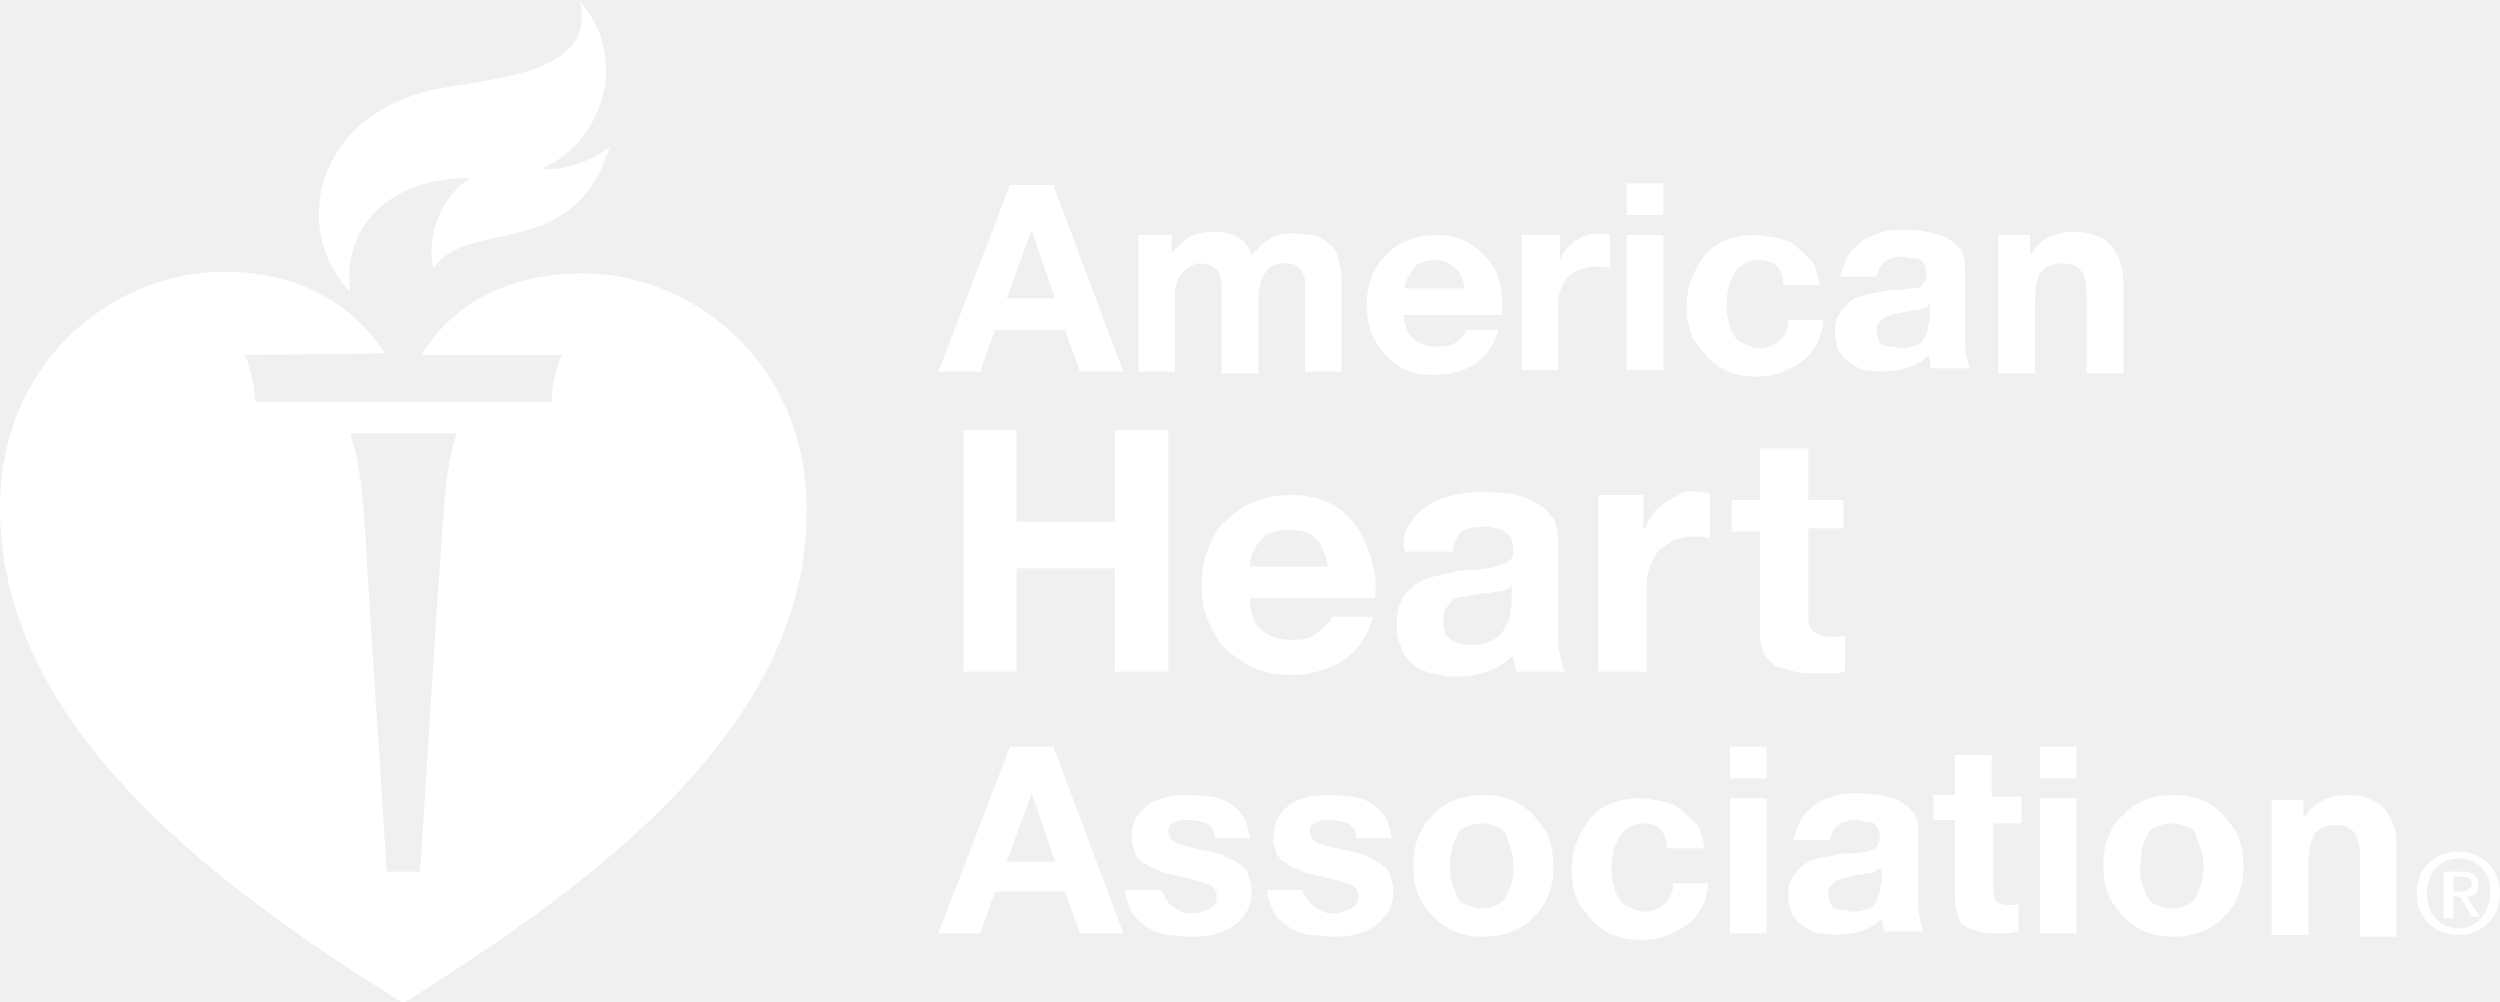
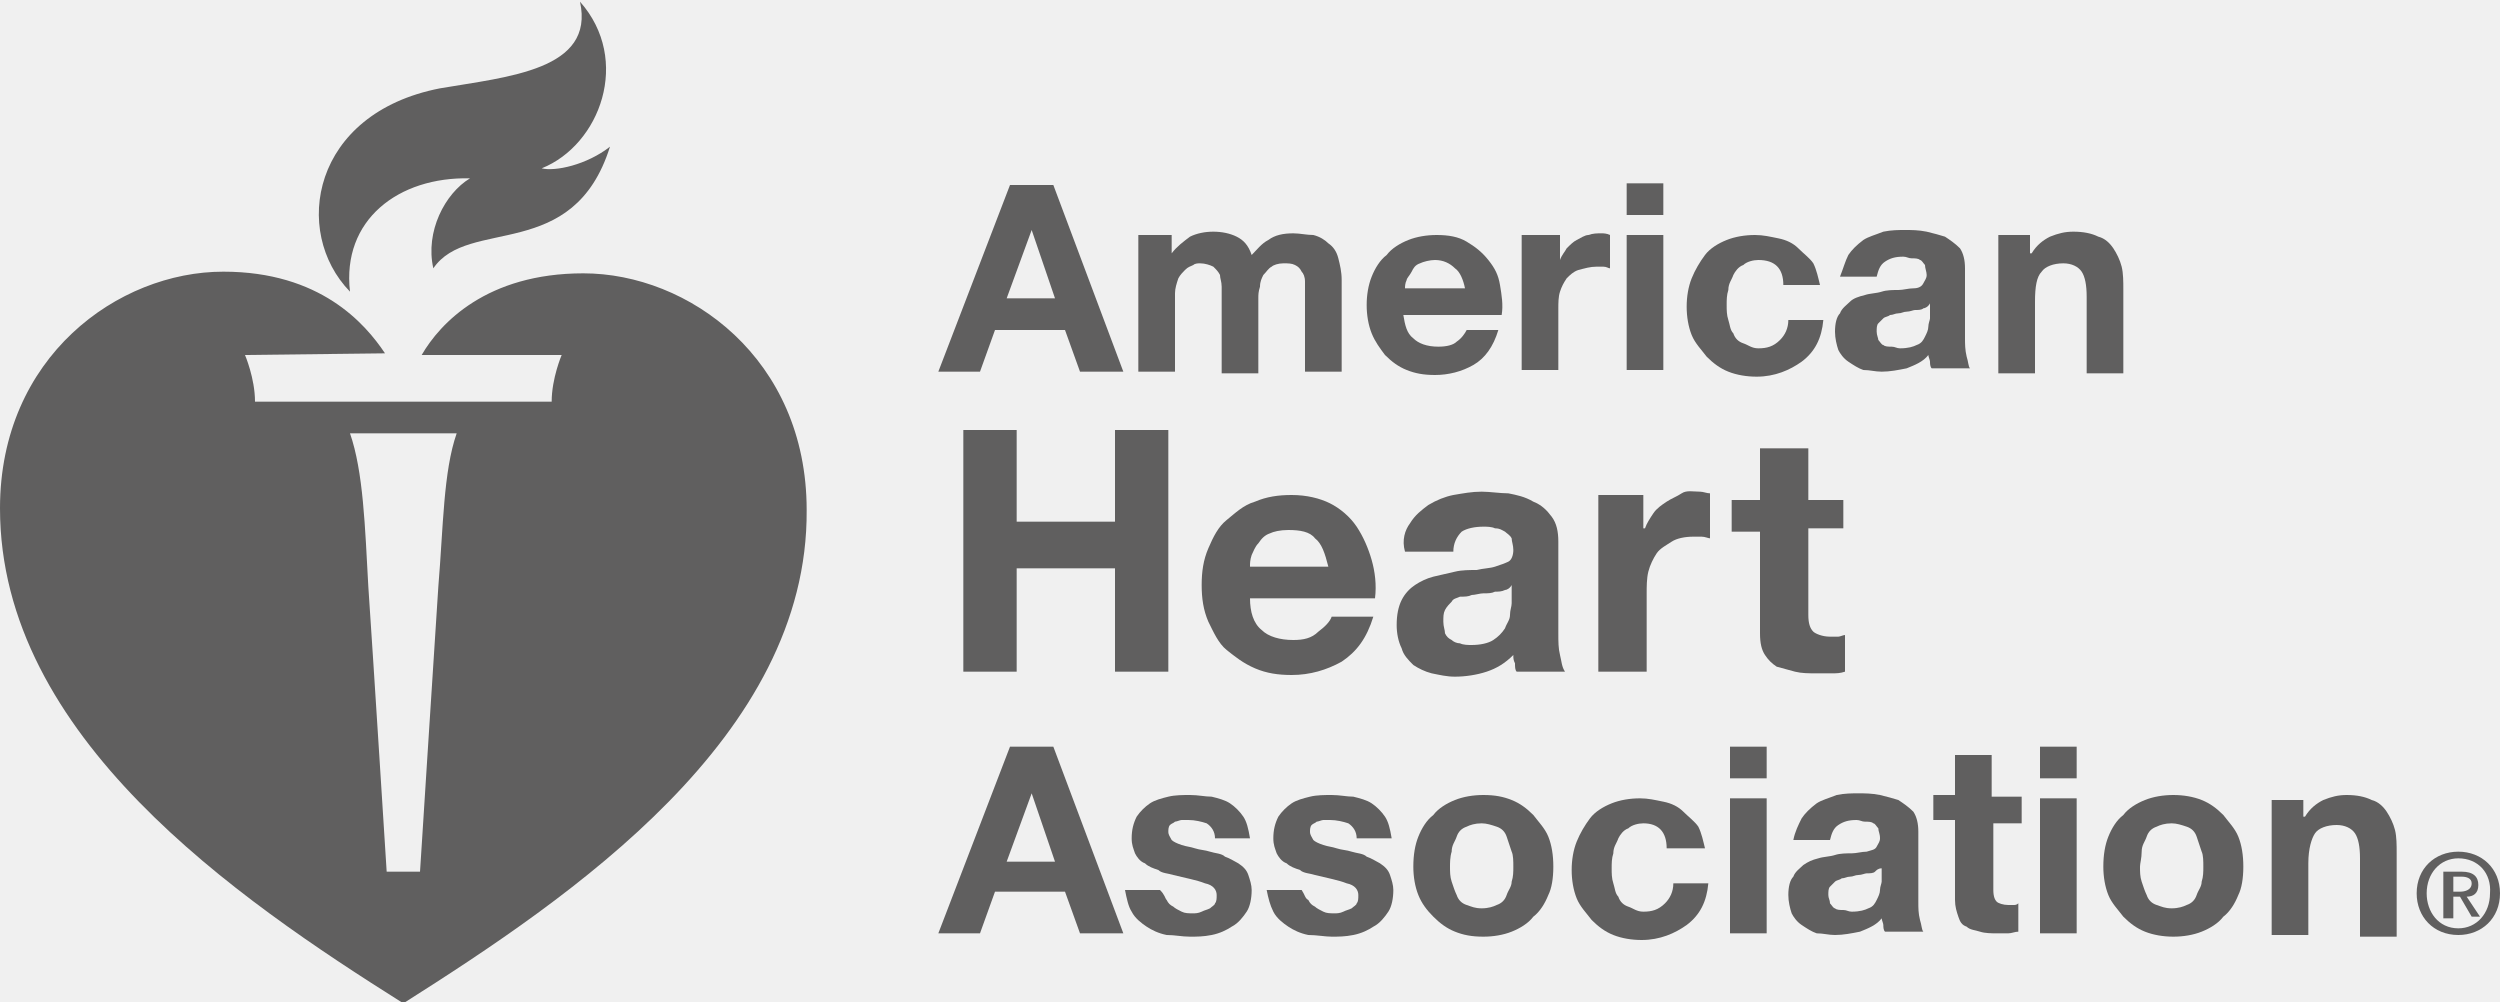
<svg xmlns="http://www.w3.org/2000/svg" version="1.1" id="Layer_1" x="0px" y="0px" width="150px" height="60.1px" viewBox="405 249.9 150 60.1" style="enable-background:new 405 249.9 150 60.1;" xml:space="preserve" preserveAspectRatio="XminYmin none">
  <style type="text/css">
- 	.st0{fill:#FFFFFF;}
+ 	.st0{fill:#605f5f;}
	.st1{fill:none;}
</style>
  <g id="humana">
</g>
  <g id="humana_vitality">
</g>
  <g id="jencare">
    <g>
      <g>
        <path class="st0" d="M433.2,260.6c-1.5,0.9-2.7,3.2-2.2,5.4c2.1-3.1,8.4-0.3,10.6-7.3c-1.4,1.1-3.3,1.5-4.1,1.3     c3.5-1.4,5.4-6.5,2.3-10c0.9,4.1-4.3,4.5-8.4,5.2c-7.7,1.5-8.9,8.6-5.4,12.2C425.5,263.1,428.9,260.5,433.2,260.6L433.2,260.6z" />
        <path class="st0" d="M431.3,285.1c0.3-3.6,0.3-6.9,1.1-9.2H426c0.8,2.3,0.9,5.6,1.1,9.2c0.3,4.4,1.1,17.1,1.1,17.1h2     C430.2,302.3,431,289.6,431.3,285.1L431.3,285.1L431.3,285.1z M419.7,271.2c0,0,0.6,1.4,0.6,2.8h17.8c0-1.4,0.6-2.8,0.6-2.8h-8.4     c1.1-1.9,3.9-4.9,9.7-4.9c6.3,0,13.4,5.1,13.4,14.2c0.1,13.6-14.1,23.2-24.2,29.6c-10-6.3-24.2-16-24.2-29.7     c0-9.1,7.1-14.2,13.4-14.2c5.8,0,8.5,3.1,9.7,4.9L419.7,271.2L419.7,271.2L419.7,271.2z" />
      </g>
      <path class="st1" d="M431.3,285.2c0.3-3.6,0.3-6.9,1.1-9.2H426c0.8,2.4,0.9,5.6,1.1,9.2c0.3,4.4,1.1,17.2,1.1,17.2h2    C430.2,302.4,431,289.6,431.3,285.2L431.3,285.2z" />
      <g>
        <path class="st0" d="M468.2,261l4.2,11.2h-2.6l-0.9-2.5h-4.2l-0.9,2.5h-2.5l4.3-11.2H468.2z M468.3,267.8l-1.4-4.1l0,0l-1.5,4.1     H468.3z" />
        <path class="st0" d="M475.3,264v1.1l0,0c0.3-0.4,0.7-0.7,1.1-1c0.4-0.2,0.9-0.3,1.4-0.3s1,0.1,1.4,0.3c0.4,0.2,0.7,0.5,0.9,1.1     c0.3-0.3,0.6-0.7,1-0.9c0.4-0.3,0.9-0.4,1.5-0.4c0.4,0,0.8,0.1,1.2,0.1c0.4,0.1,0.7,0.3,0.9,0.5c0.3,0.2,0.5,0.5,0.6,0.9     c0.1,0.4,0.2,0.8,0.2,1.3v5.5h-2.2v-4.6c0-0.3,0-0.5,0-0.8c0-0.3-0.1-0.5-0.2-0.6c-0.1-0.2-0.2-0.3-0.4-0.4     c-0.2-0.1-0.4-0.1-0.7-0.1s-0.6,0.1-0.7,0.2c-0.2,0.1-0.3,0.3-0.5,0.5c-0.1,0.2-0.2,0.4-0.2,0.7c-0.1,0.3-0.1,0.5-0.1,0.7v4.5     h-2.2v-4.5c0-0.3,0-0.5,0-0.7c0-0.3-0.1-0.5-0.1-0.7c-0.1-0.2-0.2-0.3-0.4-0.5c-0.2-0.1-0.5-0.2-0.8-0.2c-0.1,0-0.3,0-0.4,0.1     c-0.2,0.1-0.3,0.1-0.5,0.3c-0.1,0.1-0.3,0.3-0.4,0.5c-0.1,0.3-0.2,0.6-0.2,0.9v4.7h-2.2V264H475.3z" />
        <path class="st0" d="M489.8,270.2c0.3,0.3,0.8,0.5,1.5,0.5c0.5,0,0.9-0.1,1.1-0.3c0.3-0.2,0.5-0.5,0.6-0.7h1.9     c-0.3,1-0.8,1.7-1.5,2.1c-0.7,0.4-1.5,0.6-2.3,0.6c-0.7,0-1.2-0.1-1.7-0.3c-0.5-0.2-0.9-0.5-1.3-0.9c-0.3-0.4-0.6-0.8-0.8-1.3     c-0.2-0.5-0.3-1.1-0.3-1.7s0.1-1.2,0.3-1.7c0.2-0.5,0.5-1,0.9-1.3c0.3-0.4,0.8-0.7,1.3-0.9c0.5-0.2,1.1-0.3,1.7-0.3     c0.7,0,1.3,0.1,1.8,0.4c0.5,0.3,0.9,0.6,1.3,1.1s0.6,0.9,0.7,1.5s0.2,1.2,0.1,1.8h-5.9C489.3,269.4,489.4,269.9,489.8,270.2z      M492.3,266c-0.3-0.3-0.7-0.5-1.2-0.5c-0.3,0-0.7,0.1-0.9,0.2c-0.3,0.1-0.4,0.3-0.5,0.5s-0.3,0.4-0.3,0.5     c-0.1,0.2-0.1,0.4-0.1,0.5h3.6C492.8,266.7,492.6,266.2,492.3,266z" />
        <path class="st0" d="M498.6,264v1.5l0,0c0.1-0.3,0.3-0.5,0.4-0.7c0.2-0.2,0.4-0.4,0.6-0.5c0.2-0.1,0.5-0.3,0.7-0.3     c0.3-0.1,0.5-0.1,0.8-0.1c0.1,0,0.3,0,0.5,0.1v2c-0.1,0-0.2-0.1-0.4-0.1c-0.1,0-0.3,0-0.4,0c-0.4,0-0.7,0.1-1.1,0.2     c-0.3,0.1-0.5,0.3-0.7,0.5c-0.2,0.3-0.3,0.5-0.4,0.8c-0.1,0.3-0.1,0.7-0.1,1v3.7h-2.2V264H498.6z" />
        <path class="st0" d="M502.6,262.8v-1.9h2.2v1.9H502.6z M504.8,264v8.1h-2.2V264H504.8z" />
        <path class="st0" d="M510.5,265.5c-0.3,0-0.7,0.1-0.9,0.3c-0.3,0.1-0.5,0.4-0.6,0.6c-0.1,0.3-0.3,0.5-0.3,0.9     c-0.1,0.3-0.1,0.6-0.1,0.9c0,0.3,0,0.6,0.1,0.9c0.1,0.3,0.1,0.6,0.3,0.8c0.1,0.3,0.3,0.5,0.6,0.6c0.3,0.1,0.5,0.3,0.9,0.3     c0.5,0,0.9-0.1,1.3-0.5c0.3-0.3,0.5-0.7,0.5-1.2h2.1c-0.1,1.1-0.5,1.9-1.3,2.5c-0.7,0.5-1.6,0.9-2.7,0.9c-0.6,0-1.2-0.1-1.7-0.3     c-0.5-0.2-0.9-0.5-1.3-0.9c-0.3-0.4-0.7-0.8-0.9-1.3c-0.2-0.5-0.3-1.1-0.3-1.7c0-0.6,0.1-1.2,0.3-1.7c0.2-0.5,0.5-1,0.8-1.4     c0.3-0.4,0.8-0.7,1.3-0.9c0.5-0.2,1.1-0.3,1.7-0.3c0.5,0,0.9,0.1,1.4,0.2c0.5,0.1,0.9,0.3,1.2,0.6s0.7,0.6,0.9,0.9     c0.2,0.4,0.3,0.9,0.4,1.3h-2.2C512,266,511.5,265.5,510.5,265.5z" />
        <path class="st0" d="M515.9,265.2c0.2-0.3,0.5-0.6,0.9-0.9c0.3-0.2,0.7-0.3,1.2-0.5c0.5-0.1,0.9-0.1,1.3-0.1c0.4,0,0.8,0,1.3,0.1     c0.4,0.1,0.8,0.2,1.1,0.3c0.3,0.2,0.6,0.4,0.9,0.7c0.2,0.3,0.3,0.7,0.3,1.2v4.2c0,0.3,0,0.7,0.1,1.1c0.1,0.3,0.1,0.6,0.2,0.7     h-2.3c-0.1-0.1-0.1-0.3-0.1-0.4c0-0.1-0.1-0.3-0.1-0.4c-0.3,0.4-0.8,0.6-1.3,0.8c-0.5,0.1-1,0.2-1.5,0.2c-0.4,0-0.7-0.1-1.1-0.1     c-0.3-0.1-0.6-0.3-0.9-0.5c-0.3-0.2-0.5-0.5-0.6-0.7c-0.1-0.3-0.2-0.7-0.2-1.1c0-0.5,0.1-0.9,0.3-1.1c0.1-0.3,0.4-0.5,0.6-0.7     c0.2-0.2,0.5-0.3,0.9-0.4c0.3-0.1,0.7-0.1,1-0.2c0.3-0.1,0.7-0.1,1-0.1c0.3,0,0.6-0.1,0.9-0.1s0.5-0.1,0.6-0.3s0.2-0.3,0.2-0.5     s-0.1-0.4-0.1-0.6c-0.1-0.1-0.2-0.3-0.3-0.3c-0.1-0.1-0.3-0.1-0.5-0.1c-0.2,0-0.3-0.1-0.5-0.1c-0.5,0-0.8,0.1-1.1,0.3     c-0.3,0.2-0.4,0.5-0.5,0.9h-2.2C515.6,266,515.7,265.6,515.9,265.2z M520.4,268.4c-0.1,0.1-0.3,0.1-0.5,0.1     c-0.1,0-0.3,0.1-0.5,0.1c-0.2,0-0.3,0.1-0.5,0.1s-0.3,0.1-0.5,0.1c-0.1,0.1-0.3,0.1-0.4,0.2c-0.1,0.1-0.2,0.2-0.3,0.3     c-0.1,0.1-0.1,0.3-0.1,0.5s0.1,0.4,0.1,0.5c0.1,0.1,0.2,0.3,0.3,0.3c0.1,0.1,0.3,0.1,0.5,0.1c0.2,0,0.3,0.1,0.5,0.1     c0.5,0,0.8-0.1,1-0.2c0.3-0.1,0.4-0.3,0.5-0.5s0.2-0.4,0.2-0.6s0.1-0.4,0.1-0.5v-0.9C520.7,268.3,520.5,268.4,520.4,268.4z" />
        <path class="st0" d="M526.8,264v1.1h0.1c0.3-0.5,0.7-0.8,1.1-1c0.5-0.2,0.9-0.3,1.4-0.3c0.6,0,1.1,0.1,1.5,0.3     c0.4,0.1,0.7,0.4,0.9,0.7c0.2,0.3,0.4,0.7,0.5,1.1c0.1,0.4,0.1,0.9,0.1,1.4v5h-2.2v-4.6c0-0.7-0.1-1.2-0.3-1.5     c-0.2-0.3-0.6-0.5-1.1-0.5c-0.6,0-1.1,0.2-1.3,0.5c-0.3,0.3-0.4,0.9-0.4,1.8v4.3h-2.2V264H526.8z" />
      </g>
      <g>
        <path class="st0" d="M466,275.7v5.5h5.9v-5.5h3.2v14.5h-3.2V284H466v6.2h-3.2v-14.5H466z" />
        <path class="st0" d="M480.7,287.7c0.4,0.4,1.1,0.6,1.9,0.6c0.6,0,1.1-0.1,1.5-0.5c0.4-0.3,0.7-0.6,0.8-0.9h2.5     c-0.4,1.3-1,2.1-1.9,2.7c-0.9,0.5-1.9,0.8-3,0.8c-0.8,0-1.5-0.1-2.2-0.4c-0.7-0.3-1.2-0.7-1.7-1.1s-0.8-1.1-1.1-1.7     c-0.3-0.7-0.4-1.4-0.4-2.2s0.1-1.5,0.4-2.2c0.3-0.7,0.6-1.3,1.1-1.7s1-0.9,1.7-1.1c0.7-0.3,1.4-0.4,2.2-0.4     c0.9,0,1.7,0.2,2.3,0.5s1.2,0.8,1.6,1.4c0.4,0.6,0.7,1.3,0.9,2c0.2,0.7,0.3,1.5,0.2,2.3H480C480,286.6,480.2,287.3,480.7,287.7z      M483.9,282.2c-0.3-0.4-0.9-0.5-1.6-0.5c-0.5,0-0.9,0.1-1.1,0.2c-0.3,0.1-0.5,0.3-0.7,0.6c-0.2,0.2-0.3,0.5-0.4,0.7     c-0.1,0.3-0.1,0.5-0.1,0.7h4.7C484.5,283.1,484.3,282.5,483.9,282.2z" />
        <path class="st0" d="M489.6,281.3c0.3-0.5,0.7-0.8,1.1-1.1c0.5-0.3,1-0.5,1.5-0.6c0.6-0.1,1.1-0.2,1.7-0.2c0.5,0,1.1,0.1,1.6,0.1     c0.5,0.1,1,0.2,1.5,0.5c0.5,0.2,0.8,0.5,1.1,0.9c0.3,0.4,0.4,0.9,0.4,1.5v5.5c0,0.5,0,0.9,0.1,1.3c0.1,0.4,0.1,0.7,0.3,1H496     c-0.1-0.1-0.1-0.3-0.1-0.5c-0.1-0.2-0.1-0.3-0.1-0.5c-0.5,0.5-1,0.8-1.6,1c-0.6,0.2-1.3,0.3-1.9,0.3c-0.5,0-0.9-0.1-1.4-0.2     c-0.4-0.1-0.8-0.3-1.1-0.5c-0.3-0.3-0.6-0.6-0.7-1c-0.2-0.4-0.3-0.9-0.3-1.4c0-0.6,0.1-1.1,0.3-1.5c0.2-0.4,0.5-0.7,0.8-0.9     c0.3-0.2,0.7-0.4,1.1-0.5c0.4-0.1,0.9-0.2,1.3-0.3c0.4-0.1,0.9-0.1,1.3-0.1c0.4-0.1,0.8-0.1,1.1-0.2c0.3-0.1,0.6-0.2,0.8-0.3     s0.3-0.4,0.3-0.7c0-0.3-0.1-0.5-0.1-0.7c-0.1-0.2-0.3-0.3-0.4-0.4c-0.2-0.1-0.3-0.2-0.6-0.2c-0.2-0.1-0.5-0.1-0.7-0.1     c-0.5,0-1,0.1-1.3,0.3c-0.3,0.3-0.5,0.7-0.5,1.2h-2.9C489.1,282.3,489.3,281.7,489.6,281.3z M495.3,285.3     c-0.2,0.1-0.4,0.1-0.6,0.1c-0.2,0.1-0.4,0.1-0.7,0.1c-0.2,0-0.5,0.1-0.7,0.1c-0.2,0.1-0.4,0.1-0.7,0.1c-0.2,0.1-0.4,0.1-0.5,0.3     c-0.1,0.1-0.3,0.3-0.4,0.5c-0.1,0.2-0.1,0.4-0.1,0.7s0.1,0.5,0.1,0.7c0.1,0.2,0.2,0.3,0.4,0.4c0.1,0.1,0.3,0.2,0.5,0.2     c0.2,0.1,0.5,0.1,0.7,0.1c0.5,0,1-0.1,1.3-0.3c0.3-0.2,0.5-0.4,0.7-0.7c0.1-0.3,0.3-0.5,0.3-0.8c0-0.3,0.1-0.5,0.1-0.7v-1.1     C495.6,285.2,495.4,285.3,495.3,285.3z" />
        <path class="st0" d="M503.6,279.7v1.9h0.1c0.1-0.3,0.3-0.6,0.5-0.9c0.2-0.3,0.5-0.5,0.8-0.7c0.3-0.2,0.6-0.3,0.9-0.5     s0.7-0.1,1.1-0.1c0.2,0,0.4,0.1,0.6,0.1v2.7c-0.1,0-0.3-0.1-0.5-0.1s-0.4,0-0.5,0c-0.5,0-1,0.1-1.3,0.3s-0.7,0.4-0.9,0.7     c-0.2,0.3-0.4,0.7-0.5,1.1c-0.1,0.4-0.1,0.9-0.1,1.3v4.7h-2.9v-10.6H503.6z" />
        <path class="st0" d="M515.6,279.7v1.9h-2.1v5.2c0,0.5,0.1,0.8,0.3,1c0.1,0.1,0.5,0.3,1,0.3c0.1,0,0.3,0,0.5,0     c0.1,0,0.3-0.1,0.4-0.1v2.2c-0.3,0.1-0.5,0.1-0.8,0.1s-0.6,0-0.9,0c-0.5,0-0.9,0-1.3-0.1c-0.4-0.1-0.7-0.2-1.1-0.3     c-0.3-0.2-0.5-0.4-0.7-0.7c-0.2-0.3-0.3-0.7-0.3-1.3v-6.1h-1.7v-1.9h1.7v-3.1h2.9v3.1h2.1V279.7z" />
      </g>
      <g>
        <path class="st0" d="M468.2,294.7l4.2,11.2h-2.6l-0.9-2.5h-4.2l-0.9,2.5h-2.5l4.3-11.2H468.2z M468.3,301.6l-1.4-4.1l0,0     l-1.5,4.1H468.3z" />
        <path class="st0" d="M475,303.9c0.1,0.2,0.2,0.3,0.4,0.4c0.1,0.1,0.3,0.2,0.5,0.3c0.2,0.1,0.4,0.1,0.7,0.1c0.1,0,0.3,0,0.5-0.1     c0.2-0.1,0.3-0.1,0.5-0.2c0.1-0.1,0.3-0.2,0.3-0.3c0.1-0.1,0.1-0.3,0.1-0.5c0-0.3-0.2-0.6-0.7-0.7c-0.5-0.2-1.1-0.3-1.9-0.5     c-0.3-0.1-0.7-0.1-0.9-0.3c-0.3-0.1-0.6-0.2-0.8-0.4c-0.3-0.1-0.5-0.4-0.6-0.6c-0.1-0.3-0.2-0.5-0.2-0.9c0-0.5,0.1-0.9,0.3-1.3     c0.2-0.3,0.5-0.6,0.8-0.8c0.3-0.2,0.7-0.3,1.1-0.4c0.4-0.1,0.9-0.1,1.3-0.1c0.5,0,0.9,0.1,1.3,0.1c0.4,0.1,0.8,0.2,1.1,0.4     c0.3,0.2,0.6,0.5,0.8,0.8c0.2,0.3,0.3,0.7,0.4,1.3h-2.1c0-0.4-0.2-0.7-0.5-0.9c-0.3-0.1-0.7-0.2-1.1-0.2c-0.1,0-0.3,0-0.4,0     c-0.1,0-0.3,0.1-0.4,0.1c-0.1,0.1-0.2,0.1-0.3,0.2c-0.1,0.1-0.1,0.3-0.1,0.4c0,0.2,0.1,0.3,0.2,0.5c0.1,0.1,0.3,0.2,0.6,0.3     c0.3,0.1,0.5,0.1,0.8,0.2c0.3,0.1,0.6,0.1,0.9,0.2c0.3,0.1,0.7,0.1,0.9,0.3c0.3,0.1,0.6,0.3,0.8,0.4c0.3,0.2,0.5,0.4,0.6,0.7     c0.1,0.3,0.2,0.6,0.2,0.9c0,0.5-0.1,1-0.3,1.3s-0.5,0.7-0.9,0.9c-0.3,0.2-0.7,0.4-1.2,0.5c-0.5,0.1-0.9,0.1-1.3,0.1     c-0.5,0-0.9-0.1-1.4-0.1c-0.5-0.1-0.9-0.3-1.2-0.5c-0.3-0.2-0.7-0.5-0.9-0.9c-0.2-0.3-0.3-0.8-0.4-1.3h2.1     C474.9,303.6,474.9,303.8,475,303.9z" />
        <path class="st0" d="M483.5,303.9c0.1,0.2,0.2,0.3,0.4,0.4c0.1,0.1,0.3,0.2,0.5,0.3c0.2,0.1,0.4,0.1,0.7,0.1c0.1,0,0.3,0,0.5-0.1     c0.2-0.1,0.3-0.1,0.5-0.2c0.1-0.1,0.3-0.2,0.3-0.3c0.1-0.1,0.1-0.3,0.1-0.5c0-0.3-0.2-0.6-0.7-0.7c-0.5-0.2-1.1-0.3-1.9-0.5     c-0.3-0.1-0.7-0.1-0.9-0.3c-0.3-0.1-0.6-0.2-0.8-0.4c-0.3-0.1-0.5-0.4-0.6-0.6c-0.1-0.3-0.2-0.5-0.2-0.9c0-0.5,0.1-0.9,0.3-1.3     c0.2-0.3,0.5-0.6,0.8-0.8c0.3-0.2,0.7-0.3,1.1-0.4c0.4-0.1,0.9-0.1,1.3-0.1c0.5,0,0.9,0.1,1.3,0.1c0.4,0.1,0.8,0.2,1.1,0.4     s0.6,0.5,0.8,0.8s0.3,0.7,0.4,1.3h-2.1c0-0.4-0.2-0.7-0.5-0.9c-0.3-0.1-0.7-0.2-1.1-0.2c-0.1,0-0.3,0-0.4,0s-0.3,0.1-0.4,0.1     c-0.1,0.1-0.2,0.1-0.3,0.2c-0.1,0.1-0.1,0.3-0.1,0.4c0,0.2,0.1,0.3,0.2,0.5c0.1,0.1,0.3,0.2,0.6,0.3c0.3,0.1,0.5,0.1,0.8,0.2     c0.3,0.1,0.6,0.1,0.9,0.2c0.3,0.1,0.7,0.1,0.9,0.3c0.3,0.1,0.6,0.3,0.8,0.4c0.3,0.2,0.5,0.4,0.6,0.7c0.1,0.3,0.2,0.6,0.2,0.9     c0,0.5-0.1,1-0.3,1.3c-0.2,0.3-0.5,0.7-0.9,0.9c-0.3,0.2-0.7,0.4-1.2,0.5c-0.5,0.1-0.9,0.1-1.3,0.1s-0.9-0.1-1.4-0.1     c-0.5-0.1-0.9-0.3-1.2-0.5c-0.3-0.2-0.7-0.5-0.9-0.9s-0.3-0.8-0.4-1.3h2.1C483.3,303.6,483.3,303.8,483.5,303.9z" />
        <path class="st0" d="M490.1,300.1c0.2-0.5,0.5-1,0.9-1.3c0.3-0.4,0.8-0.7,1.3-0.9c0.5-0.2,1.1-0.3,1.7-0.3c0.7,0,1.2,0.1,1.7,0.3     c0.5,0.2,0.9,0.5,1.3,0.9c0.3,0.4,0.7,0.8,0.9,1.3c0.2,0.5,0.3,1.1,0.3,1.8s-0.1,1.3-0.3,1.7c-0.2,0.5-0.5,1-0.9,1.3     c-0.3,0.4-0.8,0.7-1.3,0.9c-0.5,0.2-1.1,0.3-1.7,0.3c-0.7,0-1.2-0.1-1.7-0.3c-0.5-0.2-0.9-0.5-1.3-0.9c-0.4-0.4-0.7-0.8-0.9-1.3     c-0.2-0.5-0.3-1.1-0.3-1.7C489.8,301.2,489.9,300.6,490.1,300.1z M492.1,302.8c0.1,0.3,0.2,0.6,0.3,0.8c0.1,0.3,0.3,0.5,0.6,0.6     c0.3,0.1,0.5,0.2,0.9,0.2c0.4,0,0.7-0.1,0.9-0.2c0.3-0.1,0.5-0.3,0.6-0.6s0.3-0.5,0.3-0.8c0.1-0.3,0.1-0.6,0.1-0.9s0-0.7-0.1-0.9     c-0.1-0.3-0.2-0.6-0.3-0.9c-0.1-0.3-0.3-0.5-0.6-0.6c-0.3-0.1-0.6-0.2-0.9-0.2c-0.4,0-0.7,0.1-0.9,0.2c-0.3,0.1-0.5,0.3-0.6,0.6     c-0.1,0.3-0.3,0.5-0.3,0.9c-0.1,0.3-0.1,0.7-0.1,0.9C492,302.2,492,302.5,492.1,302.8z" />
        <path class="st0" d="M503.6,299.3c-0.3,0-0.7,0.1-0.9,0.3c-0.3,0.1-0.5,0.4-0.6,0.6c-0.1,0.3-0.3,0.5-0.3,0.9     c-0.1,0.3-0.1,0.6-0.1,0.9c0,0.3,0,0.6,0.1,0.9c0.1,0.3,0.1,0.6,0.3,0.8c0.1,0.3,0.3,0.5,0.6,0.6s0.5,0.3,0.9,0.3     c0.5,0,0.9-0.1,1.3-0.5c0.3-0.3,0.5-0.7,0.5-1.2h2.1c-0.1,1.1-0.5,1.9-1.3,2.5c-0.7,0.5-1.6,0.9-2.7,0.9c-0.6,0-1.2-0.1-1.7-0.3     c-0.5-0.2-0.9-0.5-1.3-0.9c-0.3-0.4-0.7-0.8-0.9-1.3c-0.2-0.5-0.3-1.1-0.3-1.7s0.1-1.2,0.3-1.7c0.2-0.5,0.5-1,0.8-1.4     c0.3-0.4,0.8-0.7,1.3-0.9c0.5-0.2,1.1-0.3,1.7-0.3c0.5,0,0.9,0.1,1.4,0.2s0.9,0.3,1.2,0.6c0.3,0.3,0.7,0.6,0.9,0.9     c0.2,0.4,0.3,0.9,0.4,1.3h-2.3C505,299.8,504.5,299.3,503.6,299.3z" />
        <path class="st0" d="M508.8,296.6v-1.9h2.2v1.9H508.8z M511,297.8v8.1h-2.2v-8.1H511z" />
        <path class="st0" d="M513.1,299c0.2-0.3,0.5-0.6,0.9-0.9c0.3-0.2,0.7-0.3,1.2-0.5c0.5-0.1,0.9-0.1,1.3-0.1c0.4,0,0.8,0,1.3,0.1     c0.4,0.1,0.8,0.2,1.1,0.3c0.3,0.2,0.6,0.4,0.9,0.7c0.2,0.3,0.3,0.7,0.3,1.2v4.2c0,0.4,0,0.7,0.1,1.1c0.1,0.3,0.1,0.6,0.2,0.7     h-2.3c-0.1-0.1-0.1-0.3-0.1-0.4c0-0.1-0.1-0.3-0.1-0.4c-0.3,0.4-0.8,0.6-1.3,0.8c-0.5,0.1-1,0.2-1.5,0.2c-0.4,0-0.7-0.1-1.1-0.1     c-0.3-0.1-0.6-0.3-0.9-0.5c-0.3-0.2-0.5-0.5-0.6-0.7c-0.1-0.3-0.2-0.7-0.2-1.1c0-0.5,0.1-0.9,0.3-1.1c0.1-0.3,0.4-0.5,0.6-0.7     c0.3-0.2,0.5-0.3,0.9-0.4c0.3-0.1,0.7-0.1,1-0.2c0.3-0.1,0.7-0.1,1-0.1c0.3,0,0.6-0.1,0.9-0.1c0.3-0.1,0.5-0.1,0.6-0.3     s0.2-0.3,0.2-0.5c0-0.3-0.1-0.4-0.1-0.6c-0.1-0.1-0.2-0.3-0.3-0.3c-0.1-0.1-0.3-0.1-0.5-0.1c-0.2,0-0.3-0.1-0.5-0.1     c-0.5,0-0.8,0.1-1.1,0.3c-0.3,0.2-0.4,0.5-0.5,0.9h-2.2C512.7,299.8,512.9,299.4,513.1,299z M517.5,302.2     c-0.1,0.1-0.3,0.1-0.5,0.1c-0.1,0-0.3,0.1-0.5,0.1c-0.2,0-0.3,0.1-0.5,0.1c-0.2,0-0.3,0.1-0.5,0.1c-0.1,0.1-0.3,0.1-0.4,0.2     c-0.1,0.1-0.2,0.2-0.3,0.3c-0.1,0.1-0.1,0.3-0.1,0.5s0.1,0.3,0.1,0.5c0.1,0.1,0.2,0.3,0.3,0.3c0.1,0.1,0.3,0.1,0.5,0.1     s0.3,0.1,0.5,0.1c0.5,0,0.8-0.1,1-0.2c0.3-0.1,0.4-0.3,0.5-0.5c0.1-0.2,0.2-0.4,0.2-0.6s0.1-0.4,0.1-0.5V302     C517.7,302,517.6,302.1,517.5,302.2z" />
        <path class="st0" d="M526.3,297.8v1.5h-1.7v4c0,0.4,0.1,0.6,0.2,0.7c0.1,0.1,0.4,0.2,0.7,0.2c0.1,0,0.3,0,0.3,0     c0.1,0,0.2,0,0.3-0.1v1.7c-0.2,0-0.4,0.1-0.6,0.1c-0.2,0-0.5,0-0.7,0c-0.3,0-0.7,0-1-0.1c-0.3-0.1-0.6-0.1-0.8-0.3     c-0.3-0.1-0.4-0.3-0.5-0.6c-0.1-0.3-0.2-0.6-0.2-1v-4.8h-1.3v-1.5h1.3v-2.4h2.2v2.5H526.3z" />
        <path class="st0" d="M527.4,296.6v-1.9h2.2v1.9H527.4z M529.6,297.8v8.1h-2.2v-8.1H529.6z" />
        <path class="st0" d="M531.5,300.1c0.2-0.5,0.5-1,0.9-1.3c0.3-0.4,0.8-0.7,1.3-0.9c0.5-0.2,1.1-0.3,1.7-0.3s1.2,0.1,1.7,0.3     c0.5,0.2,0.9,0.5,1.3,0.9c0.3,0.4,0.7,0.8,0.9,1.3c0.2,0.5,0.3,1.1,0.3,1.8s-0.1,1.3-0.3,1.7c-0.2,0.5-0.5,1-0.9,1.3     c-0.3,0.4-0.8,0.7-1.3,0.9c-0.5,0.2-1.1,0.3-1.7,0.3s-1.2-0.1-1.7-0.3c-0.5-0.2-0.9-0.5-1.3-0.9c-0.3-0.4-0.7-0.8-0.9-1.3     c-0.2-0.5-0.3-1.1-0.3-1.7C531.2,301.2,531.3,300.6,531.5,300.1z M533.5,302.8c0.1,0.3,0.2,0.6,0.3,0.8c0.1,0.3,0.3,0.5,0.6,0.6     c0.3,0.1,0.5,0.2,0.9,0.2c0.4,0,0.7-0.1,0.9-0.2c0.3-0.1,0.5-0.3,0.6-0.6c0.1-0.3,0.3-0.5,0.3-0.8c0.1-0.3,0.1-0.6,0.1-0.9     s0-0.7-0.1-0.9c-0.1-0.3-0.2-0.6-0.3-0.9c-0.1-0.3-0.3-0.5-0.6-0.6c-0.3-0.1-0.6-0.2-0.9-0.2c-0.4,0-0.7,0.1-0.9,0.2     c-0.3,0.1-0.5,0.3-0.6,0.6c-0.1,0.3-0.3,0.5-0.3,0.9s-0.1,0.7-0.1,0.9C533.4,302.2,533.4,302.5,533.5,302.8z" />
        <path class="st0" d="M543.2,297.8v1.1h0.1c0.3-0.5,0.7-0.8,1.1-1c0.5-0.2,0.9-0.3,1.4-0.3c0.6,0,1.1,0.1,1.5,0.3     c0.4,0.1,0.7,0.4,0.9,0.7c0.2,0.3,0.4,0.7,0.5,1.1c0.1,0.4,0.1,0.9,0.1,1.4v5h-2.2v-4.7c0-0.7-0.1-1.2-0.3-1.5s-0.6-0.5-1.1-0.5     c-0.6,0-1.1,0.2-1.3,0.5s-0.4,0.9-0.4,1.8v4.3h-2.2v-8.1H543.2z" />
      </g>
      <g>
        <path class="st0" d="M552.5,306c-1.5,0-2.5-1.1-2.5-2.5c0-1.5,1.1-2.5,2.5-2.5s2.5,1,2.5,2.5S553.9,306,552.5,306z M552.5,301.4     c-1.1,0-1.9,0.9-1.9,2.1c0,1.1,0.7,2.1,1.9,2.1c1.1,0,1.9-0.9,1.9-2.1C554.5,302.3,553.7,301.4,552.5,301.4z M552.1,305h-0.5     v-2.8h1.1c0.7,0,1,0.3,1,0.8s-0.3,0.7-0.7,0.7l0.8,1.2h-0.5l-0.7-1.2h-0.4V305L552.1,305z M552.6,303.4c0.3,0,0.7-0.1,0.7-0.5     c0-0.3-0.3-0.4-0.6-0.4h-0.5v0.9H552.6z" />
      </g>
    </g>
  </g>
  <g id="great_for_you">
</g>
  <g id="dr._shep">
</g>
  <g id="ge">
</g>
  <g id="aha">
</g>
  <g id="diamond">
</g>
  <g id="brown_foreman">
</g>
  <g id="masterbrand">
</g>
  <g id="aristokraft">
</g>
  <g id="decora">
</g>
  <g id="gaither">
</g>
  <g id="unbridled_eve">
</g>
  <g id="papa_johns">
</g>
  <g id="dr_jan">
</g>
  <g id="lawn_pro">
</g>
  <g id="goo">
</g>
  <g id="b__x26__b">
</g>
  <g id="mindy_smith">
</g>
  <g id="tesseract">
</g>
  <g id="grandparents.com">
</g>
  <g id="ican">
</g>
  <g id="my_well_being">
</g>
  <g id="apple_patch">
</g>
</svg>
